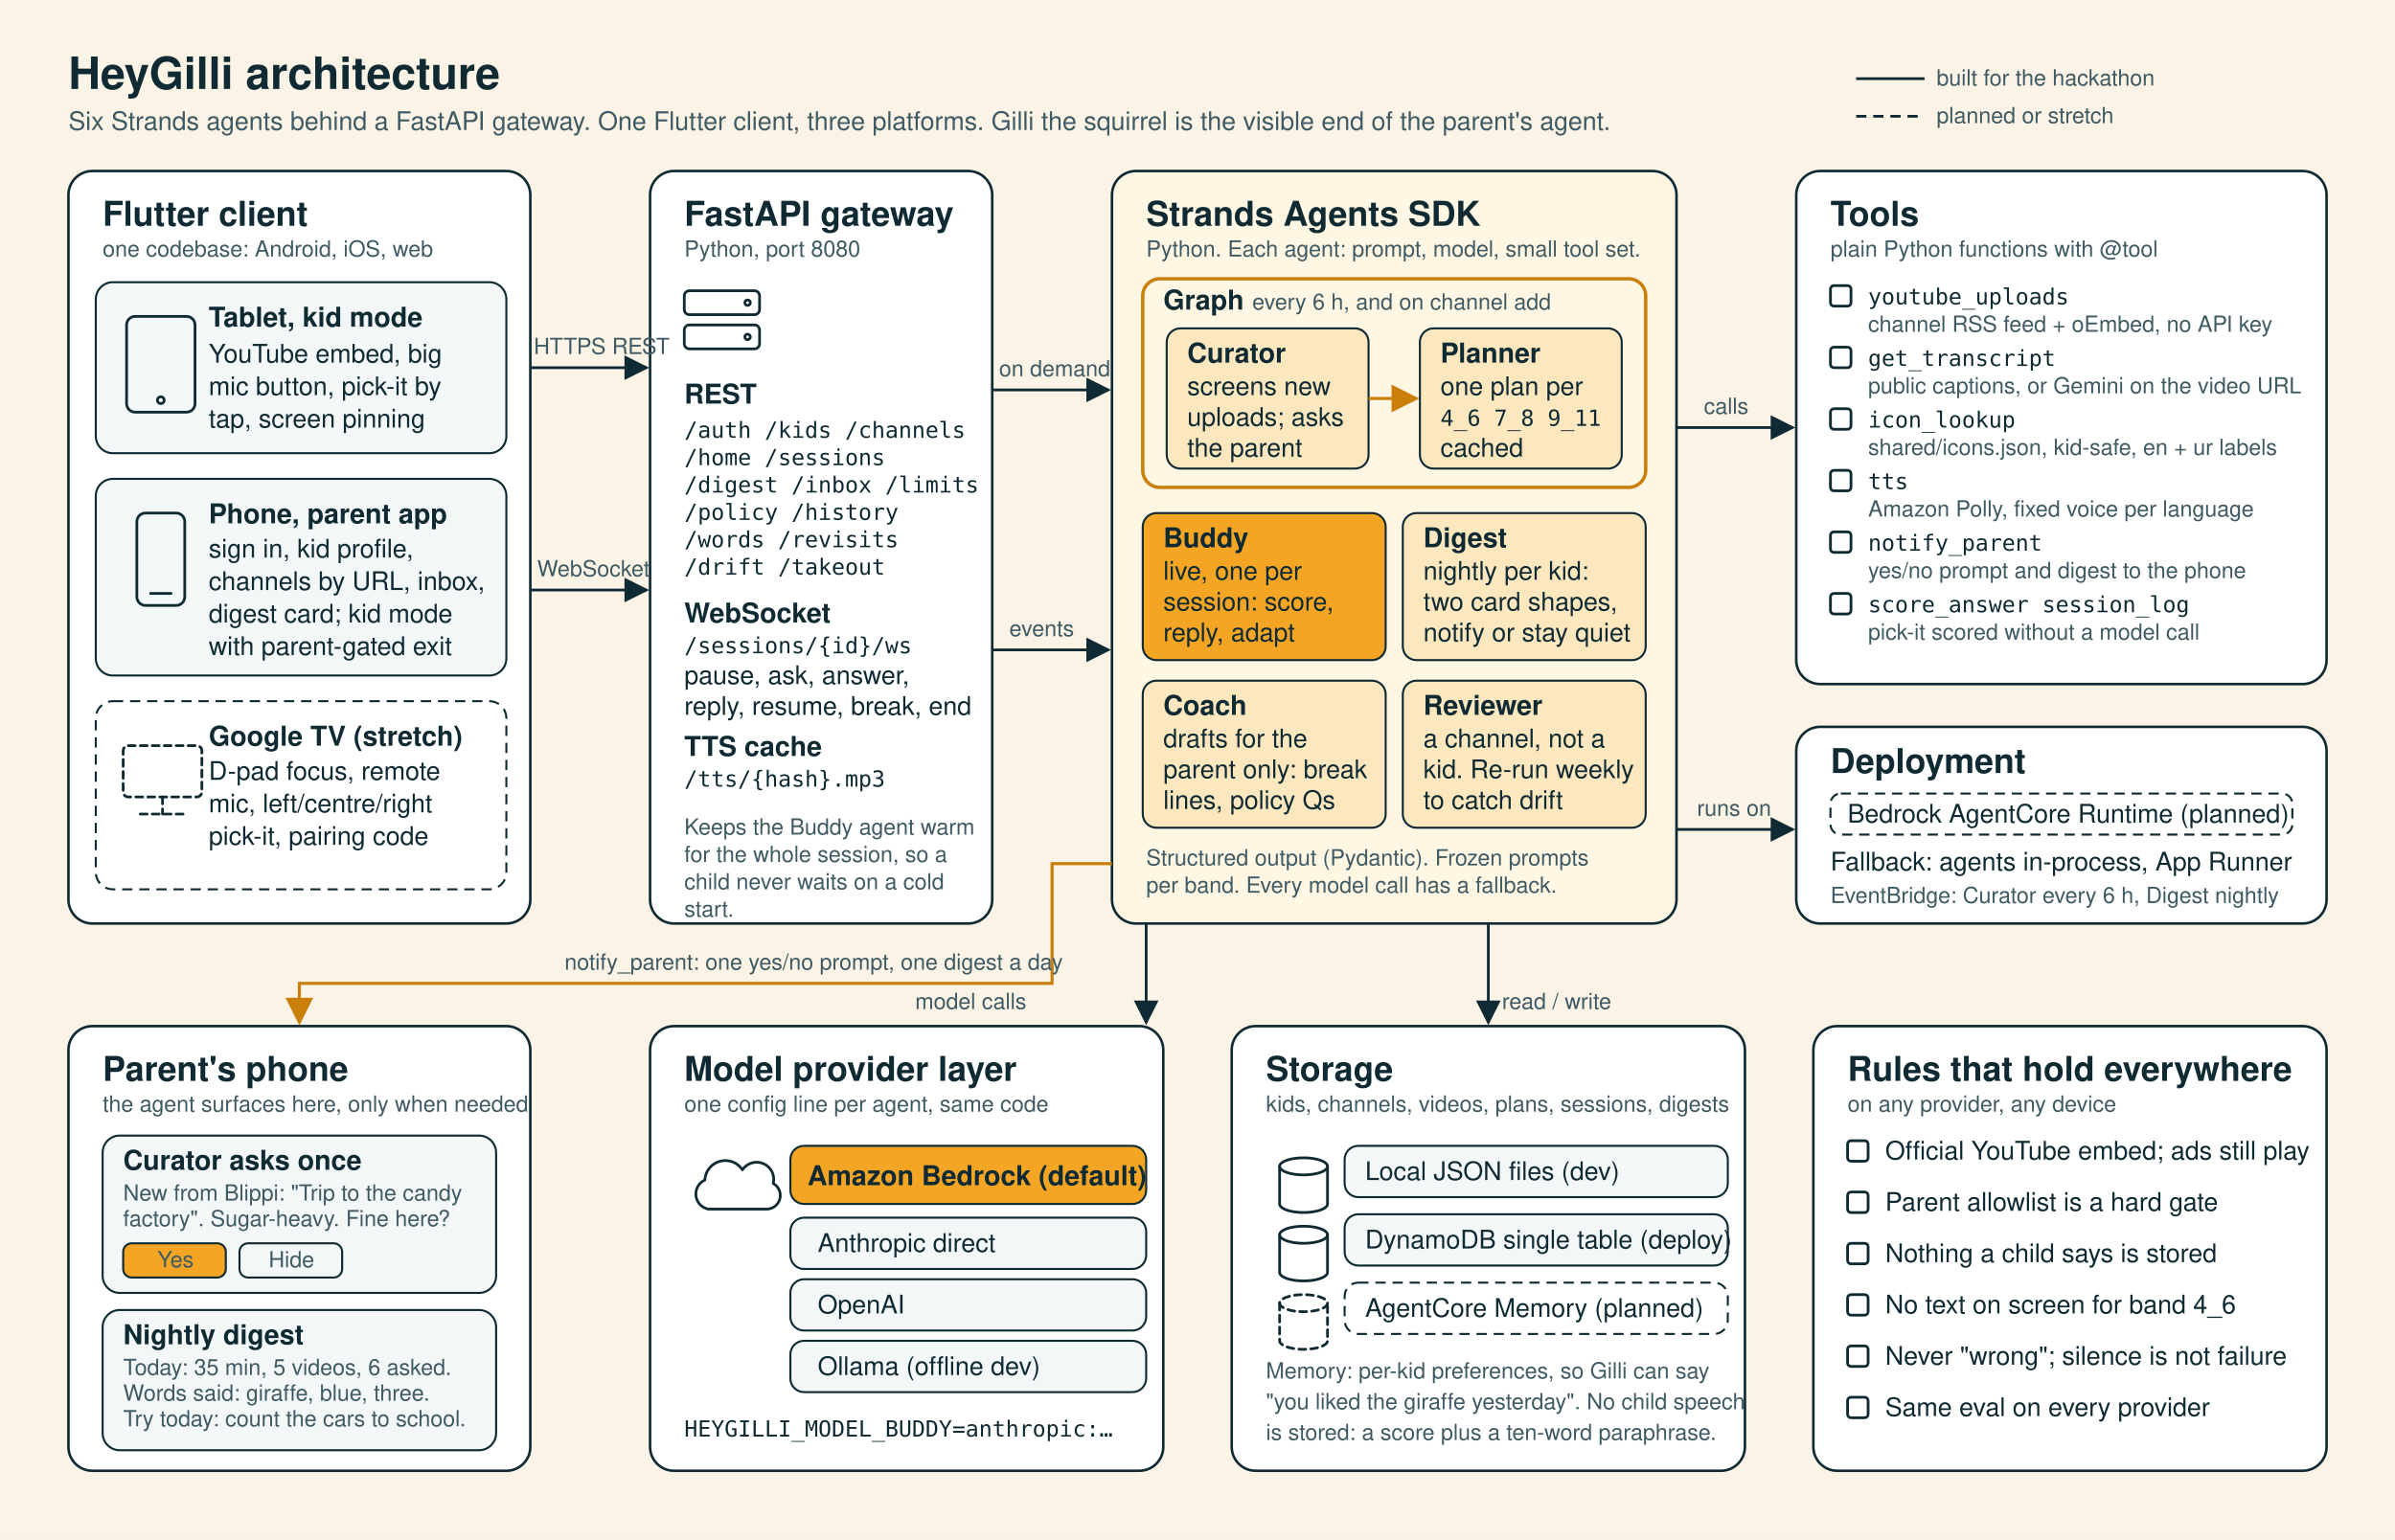
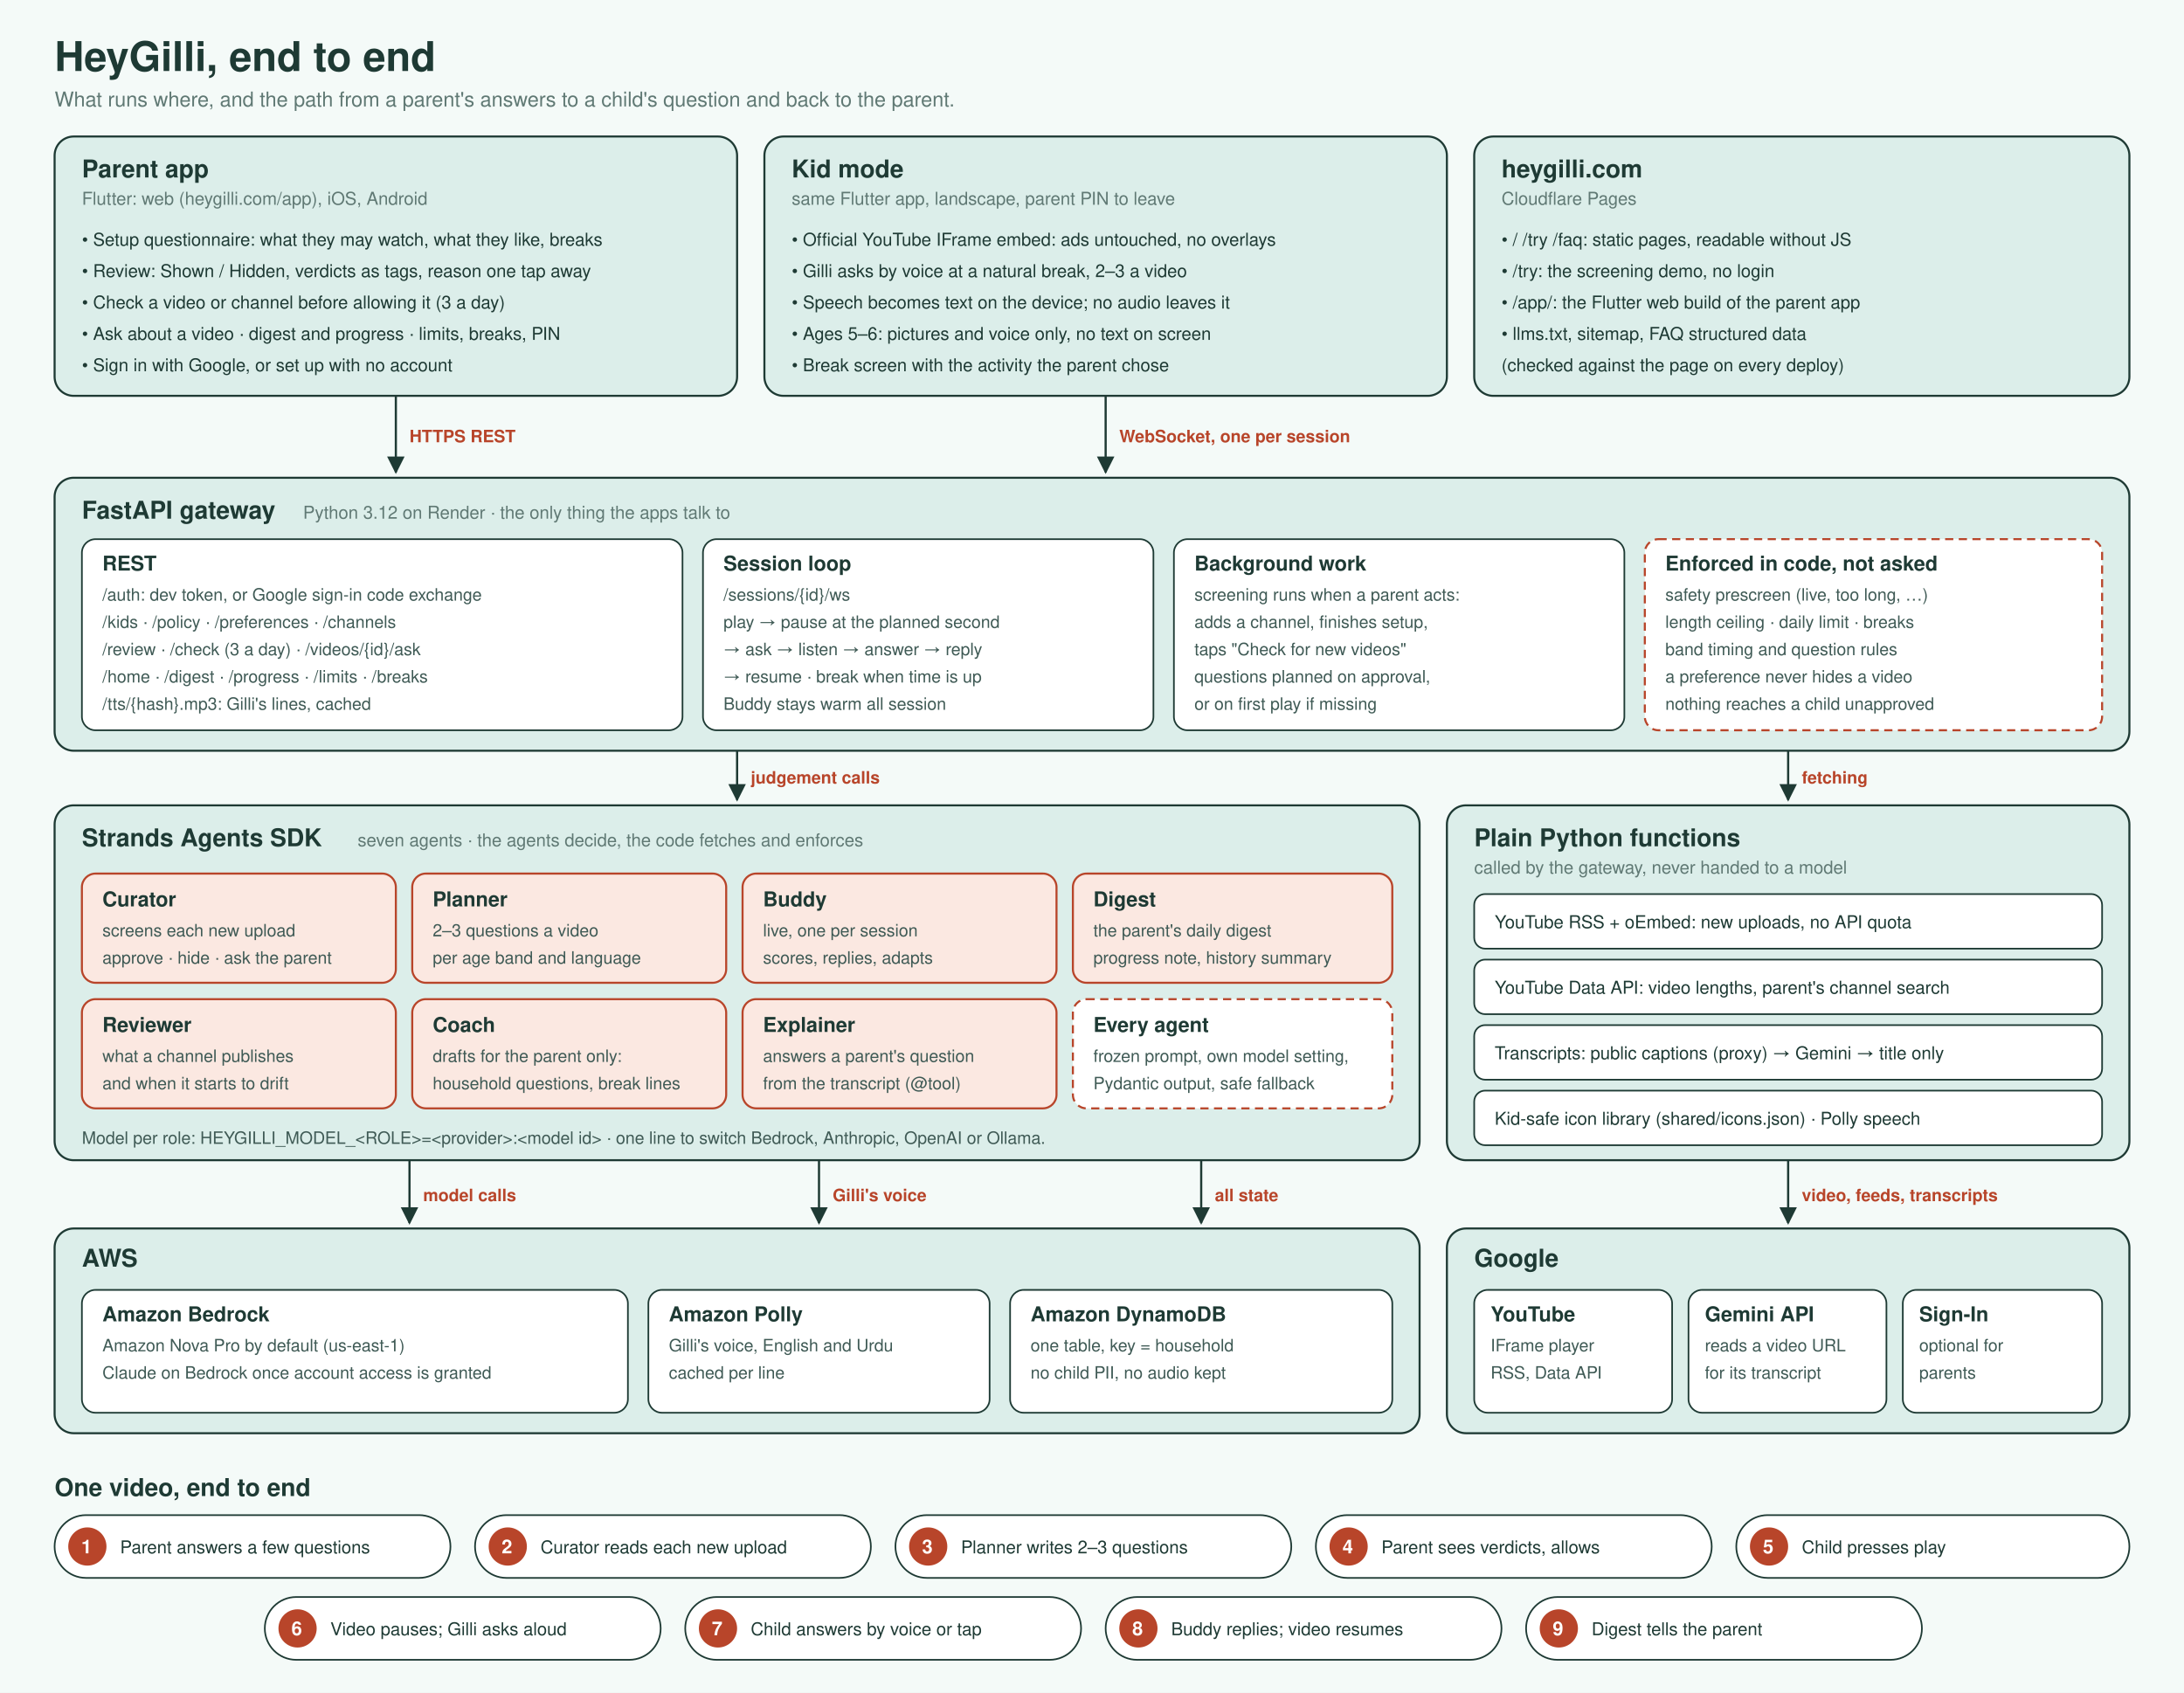
- <svg xmlns="http://www.w3.org/2000/svg" width="1400" height="900" viewBox="0 0 1400 900" font-family="-apple-system, 'Segoe UI', Helvetica, Arial, sans-serif">
+ <svg xmlns="http://www.w3.org/2000/svg" width="1600" height="1240" viewBox="0 0 1600 1240" font-family="Helvetica, Arial, sans-serif">
  <defs>
-     <marker id="arrow" viewBox="0 0 10 10" refX="9" refY="5" markerWidth="9" markerHeight="9" orient="auto-start-reverse">
-       <path d="M 0 0 L 10 5 L 0 10 z" fill="#0F2A33" />
-     </marker>
-     <marker id="arrow-mango" viewBox="0 0 10 10" refX="9" refY="5" markerWidth="9" markerHeight="9" orient="auto-start-reverse">
-       <path d="M 0 0 L 10 5 L 0 10 z" fill="#C97F0A" />
+     <marker id="a" viewBox="0 0 10 10" refX="9" refY="5" markerWidth="8" markerHeight="8" orient="auto-start-reverse">
+       <path d="M 0 0 L 10 5 L 0 10 z" fill="#1E3A34" />
    </marker>
    <style>
-       .h1 { font-size: 26px; font-weight: 700; fill: #0F2A33; }
-       .sub { font-size: 15px; fill: #3F5A63; }
-       .panel { fill: #FFFFFF; stroke: #0F2A33; stroke-width: 1.5; }
-       .panel-agents { fill: #FFF6E3; stroke: #0F2A33; stroke-width: 1.5; }
-       .box { fill: #F3F7F8; stroke: #0F2A33; stroke-width: 1.2; }
-       .box-hi { fill: #F5A524; stroke: #0F2A33; stroke-width: 1.2; }
-       .box-soft { fill: #FDE7BF; stroke: #0F2A33; stroke-width: 1.2; }
-       .planned { fill: #FFFFFF; stroke: #0F2A33; stroke-width: 1.2; stroke-dasharray: 6 4; }
-       .h2 { font-size: 20px; font-weight: 700; fill: #0F2A33; }
-       .h3 { font-size: 16px; font-weight: 700; fill: #0F2A33; }
-       .t  { font-size: 15px; fill: #0F2A33; }
-       .ts { font-size: 13px; fill: #3F5A63; }
-       .code { font-family: 'SF Mono', Menlo, Consolas, monospace; font-size: 13px; fill: #0F2A33; }
-       .lbl { font-size: 13px; fill: #3F5A63; }
-       .ln { stroke: #0F2A33; stroke-width: 1.6; fill: none; marker-end: url(#arrow); }
-       .ln-mango { stroke: #C97F0A; stroke-width: 1.8; fill: none; marker-end: url(#arrow-mango); }
-       .ico { stroke: #0F2A33; stroke-width: 1.6; fill: none; stroke-linecap: round; stroke-linejoin: round; }
+       .h1 { font-size: 30px; font-weight: 700; fill: #1E3A34; }
+       .sub { font-size: 15px; fill: #607974; }
+       .ph { font-size: 18px; font-weight: 700; fill: #1E3A34; }
+       .ps { font-size: 13px; fill: #607974; }
+       .bt { font-size: 15px; font-weight: 700; fill: #1E3A34; }
+       .t { font-size: 13px; fill: #1E3A34; }
+       .tm { font-size: 12.5px; fill: #3F5A55; }
+       .lbl { font-size: 12.5px; font-weight: 700; fill: #B8452A; }
+       .panel { fill: #DCEEEA; stroke: #1E3A34; stroke-width: 1.5; }
+       .box { fill: #FFFFFF; stroke: #1E3A34; stroke-width: 1.2; }
+       .agent { fill: #FBE8E1; stroke: #B8452A; stroke-width: 1.5; }
+       .rule { fill: #FFFFFF; stroke: #B8452A; stroke-width: 1.5; stroke-dasharray: 6 4; }
+       .chip { fill: #FFFFFF; stroke: #1E3A34; stroke-width: 1.2; }
+       .num { fill: #B8452A; }
+       .numt { font-size: 14px; font-weight: 700; fill: #FFFFFF; }
+       .line { stroke: #1E3A34; stroke-width: 1.6; fill: none; }
    </style>
  </defs>
-   <rect width="1400" height="900" fill="#FBF3E6" />
-   <text x="40" y="52" class="h1">HeyGilli architecture</text>
-   <text x="40" y="76" class="sub">Six Strands agents behind a FastAPI gateway. One Flutter client, three platforms. Gilli the squirrel is the visible end of the parent's agent.</text>
-   <line x1="1085" y1="46" x2="1125" y2="46" stroke="#0F2A33" stroke-width="1.6" />
-   <text x="1132" y="50" class="lbl">built for the hackathon</text>
-   <line x1="1085" y1="68" x2="1125" y2="68" stroke="#0F2A33" stroke-width="1.6" stroke-dasharray="6 4" />
-   <text x="1132" y="72" class="lbl">planned or stretch</text>
-   <rect x="40" y="100" width="270" height="440" rx="14" class="panel" />
-   <text x="60" y="132" class="h2">Flutter client</text>
-   <text x="60" y="150" class="ts">one codebase: Android, iOS, web</text>
-   <rect x="56" y="165" width="240" height="100" rx="10" class="box" />
-   <g class="ico">
-     <rect x="74" y="185" width="40" height="56" rx="5" />
-     <circle cx="94" cy="234" r="2" />
+   <rect width="1600" height="1240" fill="#F4FAF8" />
+   <text x="40" y="52" class="h1">HeyGilli, end to end</text>
+   <text x="40" y="78" class="sub">What runs where, and the path from a parent's answers to a child's question and back to the parent.</text>
+   <rect x="40" y="100" width="500" height="190" rx="14" class="panel" />
+   <text x="60" y="130" class="ph">Parent app</text>
+   <text x="60" y="150" class="ps">Flutter: web (heygilli.com/app), iOS, Android</text>
+   <text x="60" y="180" class="t">• Setup questionnaire: what they may watch, what they like, breaks</text>
+   <text x="60" y="203" class="t">• Review: Shown / Hidden, verdicts as tags, reason one tap away</text>
+   <text x="60" y="226" class="t">• Check a video or channel before allowing it (3 a day)</text>
+   <text x="60" y="249" class="t">• Ask about a video · digest and progress · limits, breaks, PIN</text>
+   <text x="60" y="272" class="t">• Sign in with Google, or set up with no account</text>
+   <rect x="560" y="100" width="500" height="190" rx="14" class="panel" />
+   <text x="580" y="130" class="ph">Kid mode</text>
+   <text x="580" y="150" class="ps">same Flutter app, landscape, parent PIN to leave</text>
+   <text x="580" y="180" class="t">• Official YouTube IFrame embed: ads untouched, no overlays</text>
+   <text x="580" y="203" class="t">• Gilli asks by voice at a natural break, 2–3 a video</text>
+   <text x="580" y="226" class="t">• Speech becomes text on the device; no audio leaves it</text>
+   <text x="580" y="249" class="t">• Ages 5–6: pictures and voice only, no text on screen</text>
+   <text x="580" y="272" class="t">• Break screen with the activity the parent chose</text>
+   <rect x="1080" y="100" width="480" height="190" rx="14" class="panel" />
+   <text x="1100" y="130" class="ph">heygilli.com</text>
+   <text x="1100" y="150" class="ps">Cloudflare Pages</text>
+   <text x="1100" y="180" class="t">• /  /try  /faq: static pages, readable without JS</text>
+   <text x="1100" y="203" class="t">• /try: the screening demo, no login</text>
+   <text x="1100" y="226" class="t">• /app/: the Flutter web build of the parent app</text>
+   <text x="1100" y="249" class="t">• llms.txt, sitemap, FAQ structured data</text>
+   <text x="1100" y="272" class="t">  (checked against the page on every deploy)</text>
+   <path d="M 290 290 L 290 346" class="line" marker-end="url(#a)" />
+   <text x="300" y="324" class="lbl">HTTPS REST</text>
+   <path d="M 810 290 L 810 346" class="line" marker-end="url(#a)" />
+   <text x="820" y="324" class="lbl">WebSocket, one per session</text>
+   <rect x="40" y="350" width="1520" height="200" rx="14" class="panel" />
+   <text x="60" y="380" class="ph">FastAPI gateway</text>
+   <text x="222" y="380" class="ps">Python 3.12 on Render · the only thing the apps talk to</text>
+   <rect x="60" y="395" width="440" height="140" rx="10" class="box" />
+   <text x="75" y="418" class="bt">REST</text>
+   <text x="75" y="440" class="tm">/auth: dev token, or Google sign-in code exchange</text>
+   <text x="75" y="460" class="tm">/kids · /policy · /preferences · /channels</text>
+   <text x="75" y="480" class="tm">/review · /check (3 a day) · /videos/{id}/ask</text>
+   <text x="75" y="500" class="tm">/home · /digest · /progress · /limits · /breaks</text>
+   <text x="75" y="520" class="tm">/tts/{hash}.mp3: Gilli's lines, cached</text>
+   <rect x="515" y="395" width="330" height="140" rx="10" class="box" />
+   <text x="530" y="418" class="bt">Session loop</text>
+   <text x="530" y="440" class="tm">/sessions/{id}/ws</text>
+   <text x="530" y="460" class="tm">play → pause at the planned second</text>
+   <text x="530" y="480" class="tm">→ ask → listen → answer → reply</text>
+   <text x="530" y="500" class="tm">→ resume · break when time is up</text>
+   <text x="530" y="520" class="tm">Buddy stays warm all session</text>
+   <rect x="860" y="395" width="330" height="140" rx="10" class="box" />
+   <text x="875" y="418" class="bt">Background work</text>
+   <text x="875" y="440" class="tm">screening runs when a parent acts:</text>
+   <text x="875" y="460" class="tm">adds a channel, finishes setup,</text>
+   <text x="875" y="480" class="tm">taps "Check for new videos"</text>
+   <text x="875" y="500" class="tm">questions planned on approval,</text>
+   <text x="875" y="520" class="tm">or on first play if missing</text>
+   <rect x="1205" y="395" width="335" height="140" rx="10" class="rule" />
+   <text x="1220" y="418" class="bt">Enforced in code, not asked</text>
+   <text x="1220" y="440" class="tm">safety prescreen (live, too long, …)</text>
+   <text x="1220" y="460" class="tm">length ceiling · daily limit · breaks</text>
+   <text x="1220" y="480" class="tm">band timing and question rules</text>
+   <text x="1220" y="500" class="tm">a preference never hides a video</text>
+   <text x="1220" y="520" class="tm">nothing reaches a child unapproved</text>
+   <path d="M 540 550 L 540 586" class="line" marker-end="url(#a)" />
+   <text x="550" y="574" class="lbl">judgement calls</text>
+   <path d="M 1310 550 L 1310 586" class="line" marker-end="url(#a)" />
+   <text x="1320" y="574" class="lbl">fetching</text>
+   <rect x="40" y="590" width="1000" height="260" rx="14" class="panel" />
+   <text x="60" y="620" class="ph">Strands Agents SDK</text>
+   <text x="262" y="620" class="ps">seven agents · the agents decide, the code fetches and enforces</text>
+   <rect x="60" y="640" width="230" height="80" rx="10" class="agent" />
+   <text x="75" y="664" class="bt">Curator</text>
+   <text x="75" y="686" class="tm">screens each new upload</text>
+   <text x="75" y="706" class="tm">approve · hide · ask the parent</text>
+   <rect x="302" y="640" width="230" height="80" rx="10" class="agent" />
+   <text x="317" y="664" class="bt">Planner</text>
+   <text x="317" y="686" class="tm">2–3 questions a video</text>
+   <text x="317" y="706" class="tm">per age band and language</text>
+   <rect x="544" y="640" width="230" height="80" rx="10" class="agent" />
+   <text x="559" y="664" class="bt">Buddy</text>
+   <text x="559" y="686" class="tm">live, one per session</text>
+   <text x="559" y="706" class="tm">scores, replies, adapts</text>
+   <rect x="786" y="640" width="234" height="80" rx="10" class="agent" />
+   <text x="801" y="664" class="bt">Digest</text>
+   <text x="801" y="686" class="tm">the parent's daily digest</text>
+   <text x="801" y="706" class="tm">progress note, history summary</text>
+   <rect x="60" y="732" width="230" height="80" rx="10" class="agent" />
+   <text x="75" y="756" class="bt">Reviewer</text>
+   <text x="75" y="778" class="tm">what a channel publishes</text>
+   <text x="75" y="798" class="tm">and when it starts to drift</text>
+   <rect x="302" y="732" width="230" height="80" rx="10" class="agent" />
+   <text x="317" y="756" class="bt">Coach</text>
+   <text x="317" y="778" class="tm">drafts for the parent only:</text>
+   <text x="317" y="798" class="tm">household questions, break lines</text>
+   <rect x="544" y="732" width="230" height="80" rx="10" class="agent" />
+   <text x="559" y="756" class="bt">Explainer</text>
+   <text x="559" y="778" class="tm">answers a parent's question</text>
+   <text x="559" y="798" class="tm">from the transcript (@tool)</text>
+   <rect x="786" y="732" width="234" height="80" rx="10" class="rule" />
+   <text x="801" y="756" class="bt">Every agent</text>
+   <text x="801" y="778" class="tm">frozen prompt, own model setting,</text>
+   <text x="801" y="798" class="tm">Pydantic output, safe fallback</text>
+   <text x="60" y="838" class="tm">Model per role: HEYGILLI_MODEL_&lt;ROLE&gt;=&lt;provider&gt;:&lt;model id&gt; · one line to switch Bedrock, Anthropic, OpenAI or Ollama.</text>
+   <rect x="1060" y="590" width="500" height="260" rx="14" class="panel" />
+   <text x="1080" y="620" class="ph">Plain Python functions</text>
+   <text x="1080" y="640" class="ps">called by the gateway, never handed to a model</text>
+   <rect x="1080" y="655" width="460" height="40" rx="8" class="box" />
+   <text x="1095" y="680" class="t">YouTube RSS + oEmbed: new uploads, no API quota</text>
+   <rect x="1080" y="703" width="460" height="40" rx="8" class="box" />
+   <text x="1095" y="728" class="t">YouTube Data API: video lengths, parent's channel search</text>
+   <rect x="1080" y="751" width="460" height="40" rx="8" class="box" />
+   <text x="1095" y="776" class="t">Transcripts: public captions (proxy) → Gemini → title only</text>
+   <rect x="1080" y="799" width="460" height="40" rx="8" class="box" />
+   <text x="1095" y="824" class="t">Kid-safe icon library (shared/icons.json) · Polly speech</text>
+   <path d="M 300 850 L 300 896" class="line" marker-end="url(#a)" />
+   <text x="310" y="880" class="lbl">model calls</text>
+   <path d="M 600 850 L 600 896" class="line" marker-end="url(#a)" />
+   <text x="610" y="880" class="lbl">Gilli's voice</text>
+   <path d="M 880 850 L 880 896" class="line" marker-end="url(#a)" />
+   <text x="890" y="880" class="lbl">all state</text>
+   <path d="M 1310 850 L 1310 896" class="line" marker-end="url(#a)" />
+   <text x="1320" y="880" class="lbl">video, feeds, transcripts</text>
+   <rect x="40" y="900" width="1000" height="150" rx="14" class="panel" />
+   <text x="60" y="928" class="ph">AWS</text>
+   <rect x="60" y="945" width="400" height="90" rx="10" class="box" />
+   <text x="75" y="968" class="bt">Amazon Bedrock</text>
+   <text x="75" y="990" class="tm">Amazon Nova Pro by default (us-east-1)</text>
+   <text x="75" y="1010" class="tm">Claude on Bedrock once account access is granted</text>
+   <rect x="475" y="945" width="250" height="90" rx="10" class="box" />
+   <text x="490" y="968" class="bt">Amazon Polly</text>
+   <text x="490" y="990" class="tm">Gilli's voice, English and Urdu</text>
+   <text x="490" y="1010" class="tm">cached per line</text>
+   <rect x="740" y="945" width="280" height="90" rx="10" class="box" />
+   <text x="755" y="968" class="bt">Amazon DynamoDB</text>
+   <text x="755" y="990" class="tm">one table, key = household</text>
+   <text x="755" y="1010" class="tm">no child PII, no audio kept</text>
+   <rect x="1060" y="900" width="500" height="150" rx="14" class="panel" />
+   <text x="1080" y="928" class="ph">Google</text>
+   <rect x="1080" y="945" width="145" height="90" rx="10" class="box" />
+   <text x="1092" y="968" class="bt">YouTube</text>
+   <text x="1092" y="990" class="tm">IFrame player</text>
+   <text x="1092" y="1010" class="tm">RSS, Data API</text>
+   <rect x="1237" y="945" width="145" height="90" rx="10" class="box" />
+   <text x="1249" y="968" class="bt">Gemini API</text>
+   <text x="1249" y="990" class="tm">reads a video URL</text>
+   <text x="1249" y="1010" class="tm">for its transcript</text>
+   <rect x="1394" y="945" width="146" height="90" rx="10" class="box" />
+   <text x="1406" y="968" class="bt">Sign-In</text>
+   <text x="1406" y="990" class="tm">optional for</text>
+   <text x="1406" y="1010" class="tm">parents</text>
+   <text x="40" y="1096" class="ph">One video, end to end</text>
+   <g>
+     <rect x="40" y="1110" width="290" height="46" rx="23" class="chip" />
+     <circle cx="64" cy="1133" r="14" class="num" />
+     <text x="59.5" y="1138" class="numt">1</text>
+     <text x="88" y="1138" class="t">Parent answers a few questions</text>
+     <rect x="348" y="1110" width="290" height="46" rx="23" class="chip" />
+     <circle cx="372" cy="1133" r="14" class="num" />
+     <text x="367.5" y="1138" class="numt">2</text>
+     <text x="396" y="1138" class="t">Curator reads each new upload</text>
+     <rect x="656" y="1110" width="290" height="46" rx="23" class="chip" />
+     <circle cx="680" cy="1133" r="14" class="num" />
+     <text x="675.5" y="1138" class="numt">3</text>
+     <text x="704" y="1138" class="t">Planner writes 2–3 questions</text>
+     <rect x="964" y="1110" width="290" height="46" rx="23" class="chip" />
+     <circle cx="988" cy="1133" r="14" class="num" />
+     <text x="983.5" y="1138" class="numt">4</text>
+     <text x="1012" y="1138" class="t">Parent sees verdicts, allows</text>
+     <rect x="1272" y="1110" width="288" height="46" rx="23" class="chip" />
+     <circle cx="1296" cy="1133" r="14" class="num" />
+     <text x="1291.5" y="1138" class="numt">5</text>
+     <text x="1320" y="1138" class="t">Child presses play</text>
+     <rect x="194" y="1170" width="290" height="46" rx="23" class="chip" />
+     <circle cx="218" cy="1193" r="14" class="num" />
+     <text x="213.5" y="1198" class="numt">6</text>
+     <text x="242" y="1198" class="t">Video pauses; Gilli asks aloud</text>
+     <rect x="502" y="1170" width="290" height="46" rx="23" class="chip" />
+     <circle cx="526" cy="1193" r="14" class="num" />
+     <text x="521.5" y="1198" class="numt">7</text>
+     <text x="550" y="1198" class="t">Child answers by voice or tap</text>
+     <rect x="810" y="1170" width="290" height="46" rx="23" class="chip" />
+     <circle cx="834" cy="1193" r="14" class="num" />
+     <text x="829.5" y="1198" class="numt">8</text>
+     <text x="858" y="1198" class="t">Buddy replies; video resumes</text>
+     <rect x="1118" y="1170" width="290" height="46" rx="23" class="chip" />
+     <circle cx="1142" cy="1193" r="14" class="num" />
+     <text x="1137.5" y="1198" class="numt">9</text>
+     <text x="1166" y="1198" class="t">Digest tells the parent</text>
  </g>
-   <text x="122" y="191" class="h3">Tablet, kid mode</text>
-   <text x="122" y="212" class="t">YouTube embed, big</text>
-   <text x="122" y="231" class="t">mic button, pick-it by</text>
-   <text x="122" y="250" class="t">tap, screen pinning</text>
-   <rect x="56" y="280" width="240" height="115" rx="10" class="box" />
-   <g class="ico">
-     <rect x="80" y="300" width="28" height="54" rx="5" />
-     <line x1="88" y1="347" x2="100" y2="347" />
-   </g>
-   <text x="122" y="306" class="h3">Phone, parent app</text>
-   <text x="122" y="326" class="t">sign in, kid profile,</text>
-   <text x="122" y="345" class="t">channels by URL, inbox,</text>
-   <text x="122" y="364" class="t">digest card; kid mode</text>
-   <text x="122" y="383" class="t">with parent-gated exit</text>
-   <rect x="56" y="410" width="240" height="110" rx="10" class="planned" />
-   <g class="ico" stroke-dasharray="4 3">
-     <rect x="72" y="436" width="46" height="30" rx="3" />
-     <line x1="95" y1="466" x2="95" y2="476" />
-     <line x1="82" y1="476" x2="108" y2="476" />
-   </g>
-   <text x="122" y="436" class="h3">Google TV (stretch)</text>
-   <text x="122" y="456" class="t">D-pad focus, remote</text>
-   <text x="122" y="475" class="t">mic, left/centre/right</text>
-   <text x="122" y="494" class="t">pick-it, pairing code</text>
-   <rect x="380" y="100" width="200" height="440" rx="14" class="panel" />
-   <text x="400" y="132" class="h2">FastAPI gateway</text>
-   <text x="400" y="150" class="ts">Python, port 8080</text>
-   <g class="ico">
-     <rect x="400" y="170" width="44" height="14" rx="3" />
-     <rect x="400" y="190" width="44" height="14" rx="3" />
-     <circle cx="437" cy="177" r="1.6" />
-     <circle cx="437" cy="197" r="1.6" />
-   </g>
-   <text x="400" y="236" class="h3">REST</text>
-   <text x="400" y="256" class="code">/auth /kids /channels</text>
-   <text x="400" y="272" class="code">/home /sessions</text>
-   <text x="400" y="288" class="code">/digest /inbox /limits</text>
-   <text x="400" y="304" class="code">/policy /history</text>
-   <text x="400" y="320" class="code">/words /revisits</text>
-   <text x="400" y="336" class="code">/drift /takeout</text>
-   <text x="400" y="364" class="h3">WebSocket</text>
-   <text x="400" y="382" class="code">/sessions/{id}/ws</text>
-   <text x="400" y="400" class="t">pause, ask, answer,</text>
-   <text x="400" y="418" class="t">reply, resume, break, end</text>
-   <text x="400" y="442" class="h3">TTS cache</text>
-   <text x="400" y="460" class="code">/tts/{hash}.mp3</text>
-   <text x="400" y="488" class="ts">Keeps the Buddy agent warm</text>
-   <text x="400" y="504" class="ts">for the whole session, so a</text>
-   <text x="400" y="520" class="ts">child never waits on a cold</text>
-   <text x="400" y="536" class="ts">start.</text>
-   <line x1="310" y1="215" x2="378" y2="215" class="ln" />
-   <text x="312" y="207" class="lbl">HTTPS REST</text>
-   <line x1="310" y1="345" x2="378" y2="345" class="ln" />
-   <text x="314" y="337" class="lbl">WebSocket</text>
-   <rect x="650" y="100" width="330" height="440" rx="14" class="panel-agents" />
-   <text x="670" y="132" class="h2">Strands Agents SDK</text>
-   <text x="670" y="150" class="ts">Python. Each agent: prompt, model, small tool set.</text>
-   <rect x="668" y="163" width="294" height="122" rx="10" fill="none" stroke="#C97F0A" stroke-width="2" />
-   <text x="680" y="181" class="h3" fill="#C97F0A">Graph</text>
-   <text x="732" y="181" class="ts">every 6 h, and on channel add</text>
-   <rect x="682" y="192" width="118" height="82" rx="8" class="box-soft" />
-   <text x="694" y="212" class="h3">Curator</text>
-   <text x="694" y="231" class="t">screens new</text>
-   <text x="694" y="249" class="t">uploads; asks</text>
-   <text x="694" y="267" class="t">the parent</text>
-   <line x1="800" y1="233" x2="828" y2="233" class="ln-mango" />
-   <rect x="830" y="192" width="118" height="82" rx="8" class="box-soft" />
-   <text x="842" y="212" class="h3">Planner</text>
-   <text x="842" y="231" class="t">one plan per</text>
-   <text x="842" y="249" class="code">4_6 7_8 9_11</text>
-   <text x="842" y="267" class="t">cached</text>
-   <rect x="668" y="300" width="142" height="86" rx="8" class="box-hi" />
-   <text x="680" y="320" class="h3">Buddy</text>
-   <text x="680" y="339" class="t">live, one per</text>
-   <text x="680" y="357" class="t">session: score,</text>
-   <text x="680" y="375" class="t">reply, adapt</text>
-   <rect x="820" y="300" width="142" height="86" rx="8" class="box-soft" />
-   <text x="832" y="320" class="h3">Digest</text>
-   <text x="832" y="339" class="t">nightly per kid:</text>
-   <text x="832" y="357" class="t">two card shapes,</text>
-   <text x="832" y="375" class="t">notify or stay quiet</text>
-   <rect x="668" y="398" width="142" height="86" rx="8" class="box-soft" />
-   <text x="680" y="418" class="h3">Coach</text>
-   <text x="680" y="437" class="t">drafts for the</text>
-   <text x="680" y="455" class="t">parent only: break</text>
-   <text x="680" y="473" class="t">lines, policy Qs</text>
-   <rect x="820" y="398" width="142" height="86" rx="8" class="box-soft" />
-   <text x="832" y="418" class="h3">Reviewer</text>
-   <text x="832" y="437" class="t">a channel, not a</text>
-   <text x="832" y="455" class="t">kid. Re-run weekly</text>
-   <text x="832" y="473" class="t">to catch drift</text>
-   <text x="670" y="506" class="ts">Structured output (Pydantic). Frozen prompts</text>
-   <text x="670" y="522" class="ts">per band. Every model call has a fallback.</text>
-   <line x1="580" y1="380" x2="648" y2="380" class="ln" />
-   <text x="590" y="372" class="lbl">events</text>
-   <line x1="580" y1="228" x2="648" y2="228" class="ln" />
-   <text x="584" y="220" class="lbl">on demand</text>
-   <rect x="1050" y="100" width="310" height="300" rx="14" class="panel" />
-   <text x="1070" y="132" class="h2">Tools</text>
-   <text x="1070" y="150" class="ts">plain Python functions with @tool</text>
-   <g class="ico">
-     <rect x="1070" y="167" width="12" height="12" rx="2" />
-     <rect x="1070" y="203" width="12" height="12" rx="2" />
-     <rect x="1070" y="239" width="12" height="12" rx="2" />
-     <rect x="1070" y="275" width="12" height="12" rx="2" />
-     <rect x="1070" y="311" width="12" height="12" rx="2" />
-     <rect x="1070" y="347" width="12" height="12" rx="2" />
-   </g>
-   <text x="1092" y="178" class="code">youtube_uploads</text>
-   <text x="1092" y="194" class="ts">channel RSS feed + oEmbed, no API key</text>
-   <text x="1092" y="214" class="code">get_transcript</text>
-   <text x="1092" y="230" class="ts">public captions, or Gemini on the video URL</text>
-   <text x="1092" y="250" class="code">icon_lookup</text>
-   <text x="1092" y="266" class="ts">shared/icons.json, kid-safe, en + ur labels</text>
-   <text x="1092" y="286" class="code">tts</text>
-   <text x="1092" y="302" class="ts">Amazon Polly, fixed voice per language</text>
-   <text x="1092" y="322" class="code">notify_parent</text>
-   <text x="1092" y="338" class="ts">yes/no prompt and digest to the phone</text>
-   <text x="1092" y="358" class="code">score_answer  session_log</text>
-   <text x="1092" y="374" class="ts">pick-it scored without a model call</text>
-   <line x1="980" y1="250" x2="1048" y2="250" class="ln" />
-   <text x="996" y="242" class="lbl">calls</text>
-   <rect x="1050" y="425" width="310" height="115" rx="14" class="panel" />
-   <text x="1070" y="452" class="h2">Deployment</text>
-   <rect x="1070" y="464" width="270" height="24" rx="6" class="planned" />
-   <text x="1080" y="481" class="t">Bedrock AgentCore Runtime (planned)</text>
-   <text x="1070" y="509" class="t">Fallback: agents in-process, App Runner</text>
-   <text x="1070" y="528" class="ts">EventBridge: Curator every 6 h, Digest nightly</text>
-   <line x1="980" y1="485" x2="1048" y2="485" class="ln" />
-   <text x="992" y="477" class="lbl">runs on</text>
-   <rect x="40" y="600" width="270" height="260" rx="14" class="panel" />
-   <text x="60" y="632" class="h2">Parent's phone</text>
-   <text x="60" y="650" class="ts">the agent surfaces here, only when needed</text>
-   <rect x="60" y="664" width="230" height="92" rx="10" class="box" />
-   <text x="72" y="684" class="h3">Curator asks once</text>
-   <text x="72" y="702" class="ts">New from Blippi: "Trip to the candy</text>
-   <text x="72" y="717" class="ts">factory". Sugar-heavy. Fine here?</text>
-   <rect x="72" y="727" width="60" height="20" rx="5" class="box-hi" />
-   <text x="92" y="741" class="ts" fill="#0F2A33">Yes</text>
-   <rect x="140" y="727" width="60" height="20" rx="5" class="box" />
-   <text x="157" y="741" class="ts">Hide</text>
-   <rect x="60" y="766" width="230" height="82" rx="10" class="box" />
-   <text x="72" y="786" class="h3">Nightly digest</text>
-   <text x="72" y="804" class="ts">Today: 35 min, 5 videos, 6 asked.</text>
-   <text x="72" y="819" class="ts">Words said: giraffe, blue, three.</text>
-   <text x="72" y="834" class="ts">Try today: count the cars to school.</text>
-   <polyline points="650,505 615,505 615,575 175,575 175,598" class="ln-mango" />
-   <text x="330" y="567" class="lbl">notify_parent: one yes/no prompt, one digest a day</text>
-   <rect x="380" y="600" width="300" height="260" rx="14" class="panel" />
-   <text x="400" y="632" class="h2">Model provider layer</text>
-   <text x="400" y="650" class="ts">one config line per agent, same code</text>
-   <g class="ico">
-     <path d="M 412 690 a 12 12 0 0 1 22 -6 a 10 10 0 0 1 18 8 a 8 8 0 0 1 -4 15 h -34 a 9 9 0 0 1 -2 -17 z" />
-   </g>
-   <rect x="462" y="670" width="208" height="34" rx="8" class="box-hi" />
-   <text x="472" y="693" class="h3">Amazon Bedrock (default)</text>
-   <rect x="462" y="712" width="208" height="30" rx="8" class="box" />
-   <text x="478" y="732" class="t">Anthropic direct</text>
-   <rect x="462" y="748" width="208" height="30" rx="8" class="box" />
-   <text x="478" y="768" class="t">OpenAI</text>
-   <rect x="462" y="784" width="208" height="30" rx="8" class="box" />
-   <text x="478" y="804" class="t">Ollama (offline dev)</text>
-   <text x="400" y="840" class="code">HEYGILLI_MODEL_BUDDY=anthropic:…</text>
-   <rect x="720" y="600" width="300" height="260" rx="14" class="panel" />
-   <text x="740" y="632" class="h2">Storage</text>
-   <text x="740" y="650" class="ts">kids, channels, videos, plans, sessions, digests</text>
-   <g class="ico">
-     <ellipse cx="762" cy="682" rx="14" ry="5" />
-     <path d="M 748 682 v 22 a 14 5 0 0 0 28 0 v -22" />
-   </g>
-   <rect x="786" y="670" width="224" height="30" rx="8" class="box" />
-   <text x="798" y="690" class="t">Local JSON files (dev)</text>
-   <g class="ico">
-     <ellipse cx="762" cy="722" rx="14" ry="5" />
-     <path d="M 748 722 v 22 a 14 5 0 0 0 28 0 v -22" />
-   </g>
-   <rect x="786" y="710" width="224" height="30" rx="8" class="box" />
-   <text x="798" y="730" class="t">DynamoDB single table (deploy)</text>
-   <g class="ico" stroke-dasharray="4 3">
-     <ellipse cx="762" cy="762" rx="14" ry="5" />
-     <path d="M 748 762 v 22 a 14 5 0 0 0 28 0 v -22" />
-   </g>
-   <rect x="786" y="750" width="224" height="30" rx="8" class="planned" />
-   <text x="798" y="770" class="t">AgentCore Memory (planned)</text>
-   <text x="740" y="806" class="ts">Memory: per-kid preferences, so Gilli can say</text>
-   <text x="740" y="824" class="ts">"you liked the giraffe yesterday". No child speech</text>
-   <text x="740" y="842" class="ts">is stored: a score plus a ten-word paraphrase.</text>
-   <line x1="670" y1="540" x2="670" y2="598" class="ln" />
-   <text x="600" y="590" class="lbl" text-anchor="end">model calls</text>
-   <line x1="870" y1="540" x2="870" y2="598" class="ln" />
-   <text x="878" y="590" class="lbl">read / write</text>
-   <rect x="1060" y="600" width="300" height="260" rx="14" class="panel" />
-   <text x="1080" y="632" class="h2">Rules that hold everywhere</text>
-   <text x="1080" y="650" class="ts">on any provider, any device</text>
-   <g class="ico">
-     <rect x="1080" y="667" width="12" height="12" rx="2" />
-     <rect x="1080" y="697" width="12" height="12" rx="2" />
-     <rect x="1080" y="727" width="12" height="12" rx="2" />
-     <rect x="1080" y="757" width="12" height="12" rx="2" />
-     <rect x="1080" y="787" width="12" height="12" rx="2" />
-     <rect x="1080" y="817" width="12" height="12" rx="2" />
-   </g>
-   <text x="1102" y="678" class="t">Official YouTube embed; ads still play</text>
-   <text x="1102" y="708" class="t">Parent allowlist is a hard gate</text>
-   <text x="1102" y="738" class="t">Nothing a child says is stored</text>
-   <text x="1102" y="768" class="t">No text on screen for band 4_6</text>
-   <text x="1102" y="798" class="t">Never "wrong"; silence is not failure</text>
-   <text x="1102" y="828" class="t">Same eval on every provider</text>
</svg>
